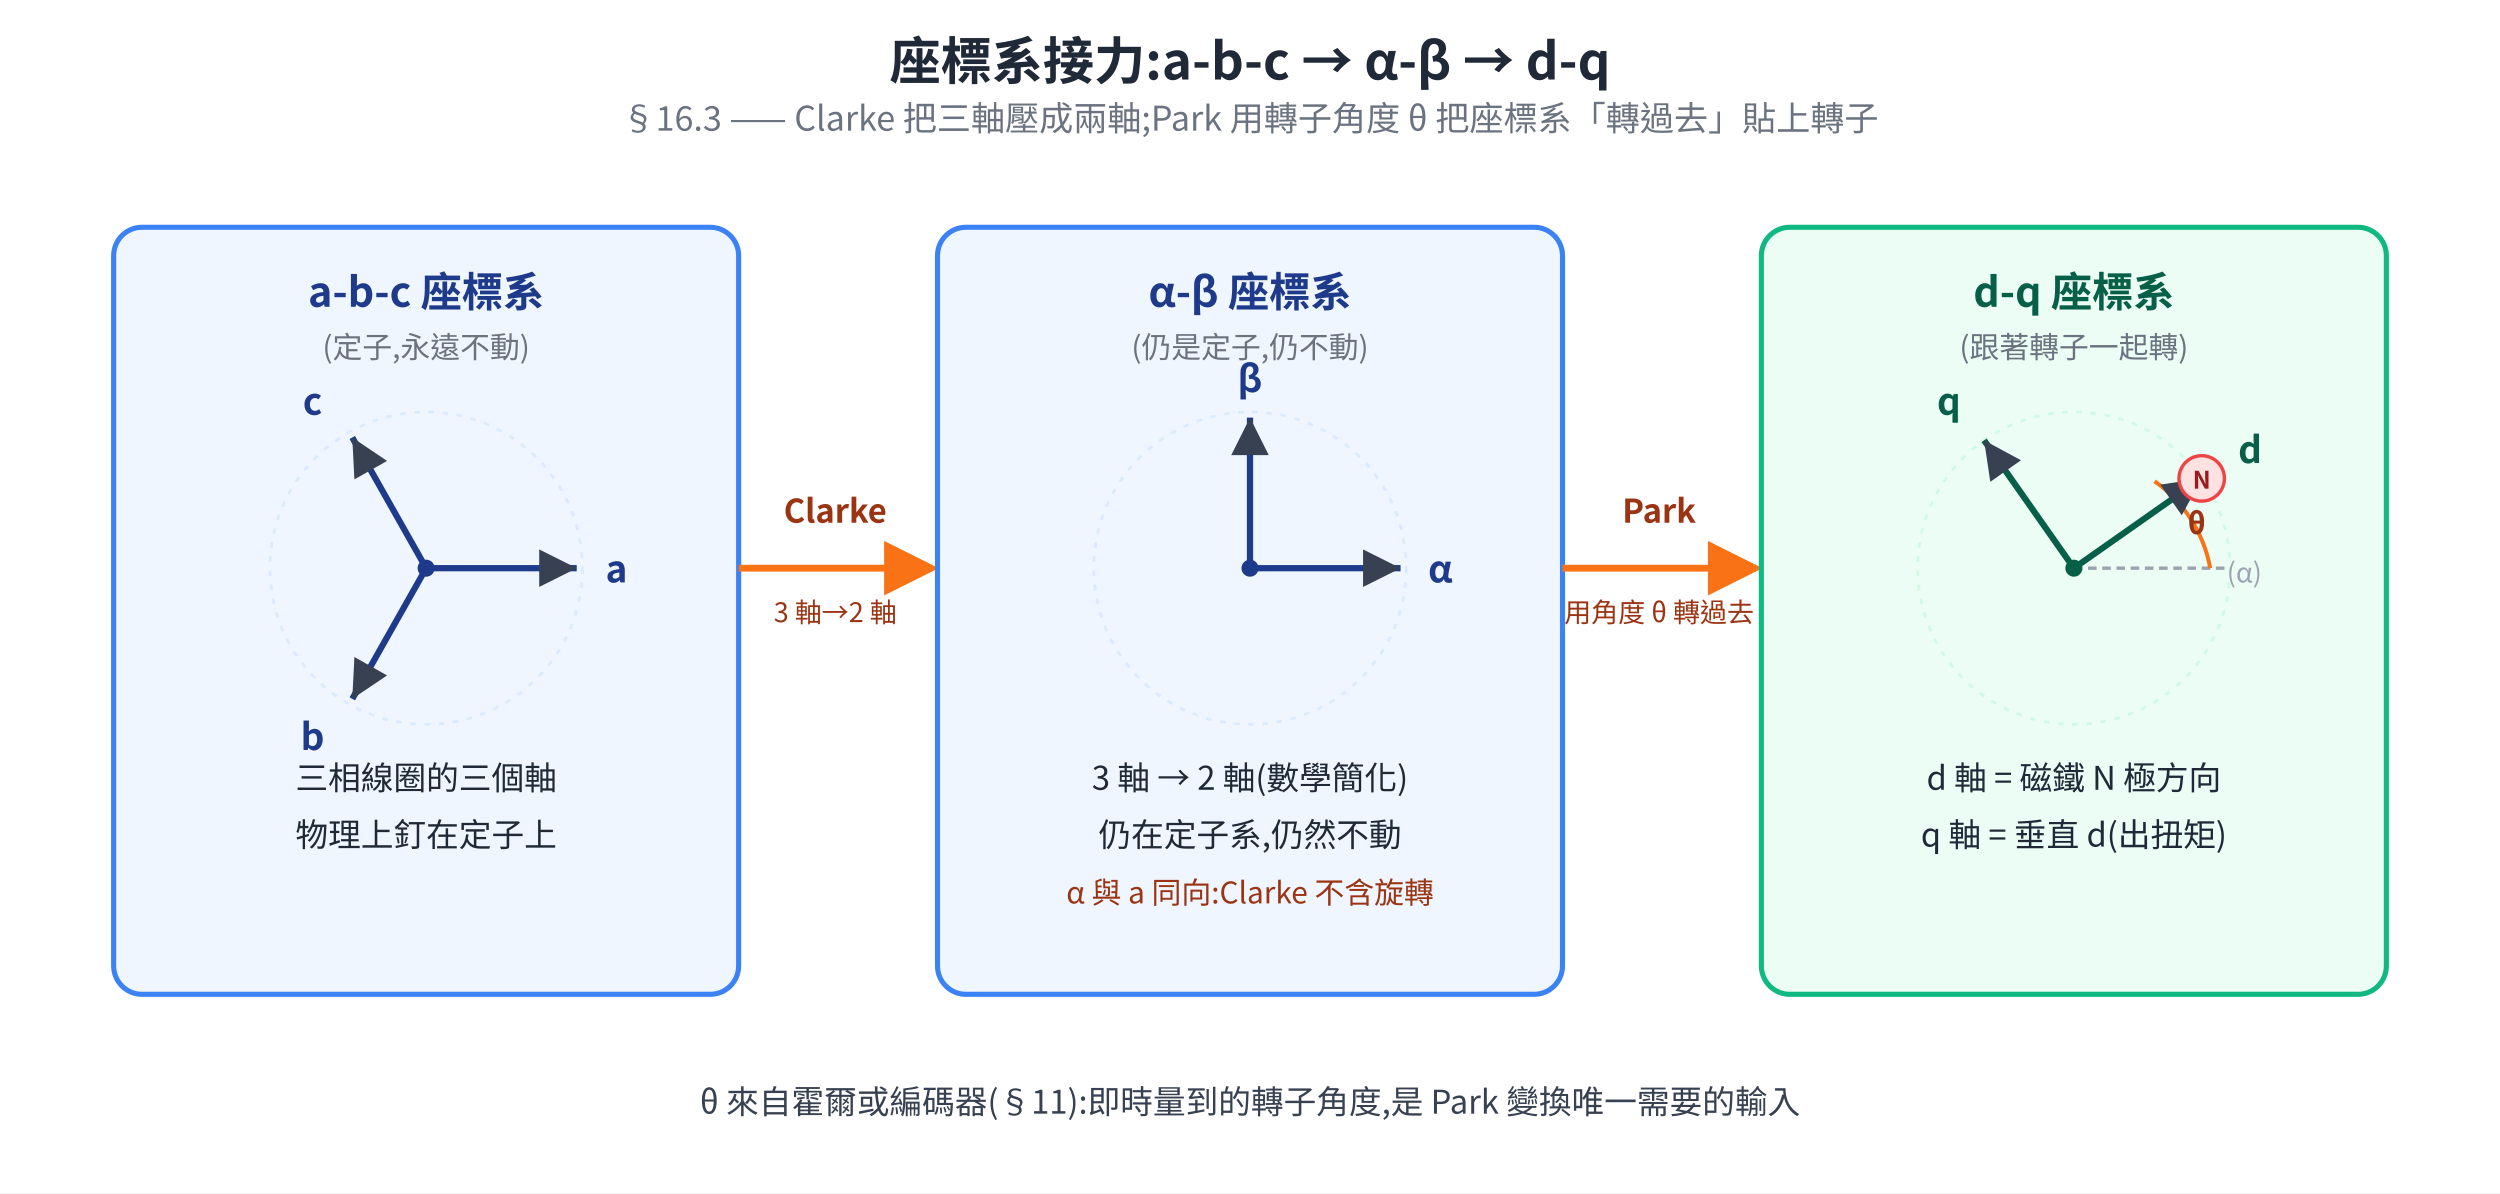
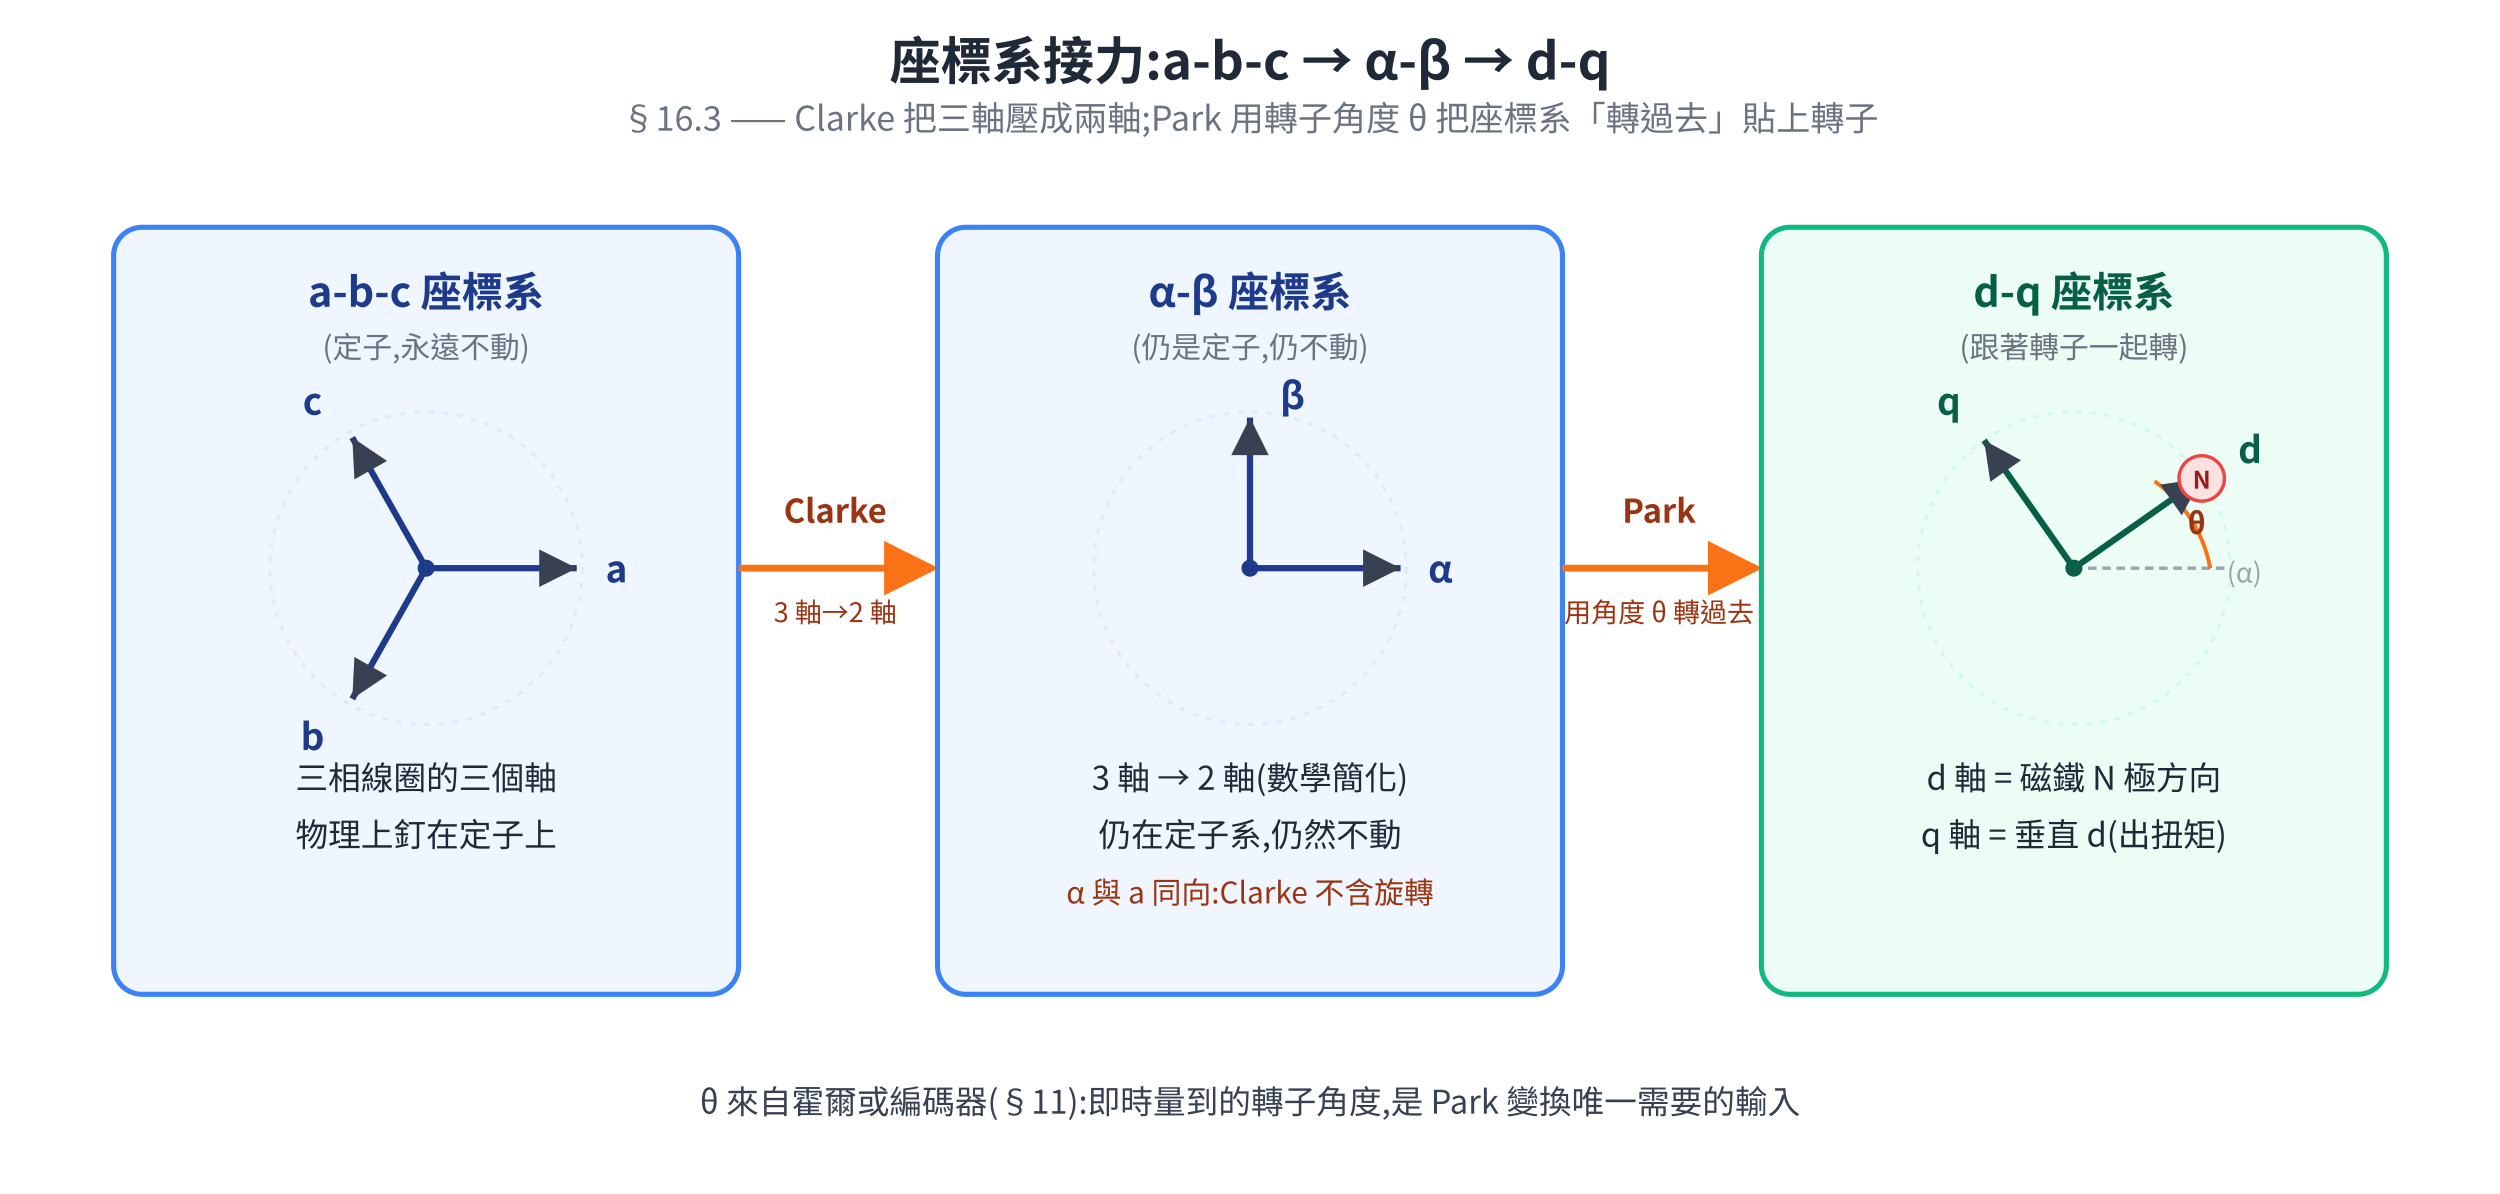
<svg xmlns="http://www.w3.org/2000/svg" viewBox="0 0 880 420" font-family="'Noto Sans CJK TC','PingFang TC','Microsoft JhengHei',sans-serif">
  <defs>
    <marker id="cf-a" markerWidth="11" markerHeight="11" refX="7" refY="4" orient="auto">
      <path d="M0,0 L8,4 L0,8 Z" fill="#F97316" />
    </marker>
    <marker id="cf-a2" markerWidth="9" markerHeight="9" refX="6" refY="3" orient="auto">
      <path d="M0,0 L6,3 L0,6 Z" fill="#374151" />
    </marker>
  </defs>
  <rect width="880" height="420" fill="#ffffff" />
  <text x="440" y="28" text-anchor="middle" font-size="18" font-weight="700" fill="#1F2937">座標系接力:a-b-c → α-β → d-q</text>
  <text x="440" y="46" text-anchor="middle" font-size="12" fill="#6B7280">§16.3 —— Clarke 把三軸壓成兩軸;Park 用轉子角度 θ 把座標系「轉過去」貼上轉子</text>
  <rect x="40" y="80" width="220" height="270" rx="10" fill="#EFF6FF" stroke="#3B82F6" stroke-width="1.8" />
  <text x="150" y="108" text-anchor="middle" font-size="14.5" font-weight="700" fill="#1E3A8A">a-b-c 座標系</text>
  <text x="150" y="126" text-anchor="middle" font-size="10.5" fill="#6B7280">(定子,永遠不動)</text>
  <circle cx="150" cy="200" r="55" fill="none" stroke="#DBEAFE" stroke-width="1" stroke-dasharray="2 3" />
  <circle cx="150" cy="200" r="3" fill="#1E3A8A" />
  <line x1="150" y1="200" x2="203" y2="200" stroke="#1E3A8A" stroke-width="2.2" marker-end="url(#cf-a2)" />
  <line x1="150" y1="200" x2="124" y2="246" stroke="#1E3A8A" stroke-width="2.2" marker-end="url(#cf-a2)" />
  <line x1="150" y1="200" x2="124" y2="154" stroke="#1E3A8A" stroke-width="2.2" marker-end="url(#cf-a2)" />
  <text x="217" y="205" text-anchor="middle" font-size="13" font-weight="700" fill="#1E3A8A">a</text>
  <text x="110" y="264" text-anchor="middle" font-size="13" font-weight="700" fill="#1E3A8A">b</text>
  <text x="110" y="146" text-anchor="middle" font-size="13" font-weight="700" fill="#1E3A8A">c</text>
  <text x="150" y="278" text-anchor="middle" font-size="11.5" fill="#1F2937">三相線圈的三個軸</text>
  <text x="150" y="298" text-anchor="middle" font-size="11.5" fill="#1F2937">物理上釘在定子上</text>
  <line x1="260" y1="200" x2="328" y2="200" stroke="#F97316" stroke-width="2.4" marker-end="url(#cf-a)" />
  <text x="294" y="184" text-anchor="middle" font-size="11.5" font-weight="700" fill="#9A3412">Clarke</text>
  <text x="294" y="219" text-anchor="middle" font-size="9.5" fill="#9A3412">3 軸→2 軸</text>
  <rect x="330" y="80" width="220" height="270" rx="10" fill="#EFF6FF" stroke="#3B82F6" stroke-width="1.8" />
  <text x="440" y="108" text-anchor="middle" font-size="14.5" font-weight="700" fill="#1E3A8A">α-β 座標系</text>
  <text x="440" y="126" text-anchor="middle" font-size="10.5" fill="#6B7280">(仍是定子,仍不動)</text>
  <circle cx="440" cy="200" r="55" fill="none" stroke="#DBEAFE" stroke-width="1" stroke-dasharray="2 3" />
  <circle cx="440" cy="200" r="3" fill="#1E3A8A" />
  <line x1="440" y1="200" x2="440" y2="147" stroke="#1E3A8A" stroke-width="2.2" marker-end="url(#cf-a2)" />
  <line x1="440" y1="200" x2="493" y2="200" stroke="#1E3A8A" stroke-width="2.2" marker-end="url(#cf-a2)" />
-   <text x="440" y="138" text-anchor="middle" font-size="13" font-weight="700" fill="#1E3A8A">β</text>
+   <text x="455" y="144" text-anchor="middle" font-size="13" font-weight="700" fill="#1E3A8A">β</text>
  <text x="507" y="205" text-anchor="middle" font-size="13" font-weight="700" fill="#1E3A8A">α</text>
  <text x="440" y="278" text-anchor="middle" font-size="11.5" fill="#1F2937">3 軸 → 2 軸(數學簡化)</text>
  <text x="440" y="298" text-anchor="middle" font-size="11.5" fill="#1F2937">仍在定子系,仍然不動</text>
  <text x="440" y="318" text-anchor="middle" font-size="10.5" fill="#9A3412">α 與 a 同向:Clarke 不含旋轉</text>
  <line x1="550" y1="200" x2="618" y2="200" stroke="#F97316" stroke-width="2.4" marker-end="url(#cf-a)" />
  <text x="584" y="184" text-anchor="middle" font-size="11.5" font-weight="700" fill="#9A3412">Park</text>
  <text x="584" y="219" text-anchor="middle" font-size="9.5" fill="#9A3412">用角度 θ 轉過去</text>
  <rect x="620" y="80" width="220" height="270" rx="10" fill="#ECFDF5" stroke="#10B981" stroke-width="1.8" />
  <text x="730" y="108" text-anchor="middle" font-size="14.5" font-weight="700" fill="#065F46">d-q 座標系</text>
  <text x="730" y="126" text-anchor="middle" font-size="10.5" fill="#6B7280">(跟著轉子一起轉)</text>
  <circle cx="730" cy="200" r="55" fill="none" stroke="#D1FAE5" stroke-width="1" stroke-dasharray="2 3" />
  <line x1="730" y1="200" x2="783" y2="200" stroke="#9CA3AF" stroke-width="1.2" stroke-dasharray="3 2" />
  <text x="790" y="205" text-anchor="middle" font-size="9.5" fill="#9CA3AF">(α)</text>
  <path d="M778,200 A48,48 0 0 0 758.4,169.4" fill="none" stroke="#F97316" stroke-width="1.4" />
  <text x="770" y="188" font-size="10.5" font-weight="700" fill="#9A3412">θ</text>
  <line x1="730" y1="200" x2="775" y2="168.4" stroke="#065F46" stroke-width="2.2" marker-end="url(#cf-a2)" />
  <text x="792" y="163" text-anchor="middle" font-size="13" font-weight="700" fill="#065F46">d</text>
  <circle cx="775" cy="168.4" r="8" fill="#FEE2E2" stroke="#EF4444" stroke-width="1.2" />
  <text x="775" y="172" text-anchor="middle" font-size="8.5" font-weight="700" fill="#991B1B">N</text>
  <line x1="730" y1="200" x2="698.4" y2="155" stroke="#065F46" stroke-width="2.2" marker-end="url(#cf-a2)" />
  <text x="686" y="146" text-anchor="middle" font-size="13" font-weight="700" fill="#065F46">q</text>
  <circle cx="730" cy="200" r="3" fill="#065F46" />
  <text x="730" y="278" text-anchor="middle" font-size="11.5" fill="#1F2937">d 軸 = 磁鐵 N 極方向</text>
  <text x="730" y="298" text-anchor="middle" font-size="11.5" fill="#1F2937">q 軸 = 垂直 d(出扭矩)</text>
  <text x="440" y="392" text-anchor="middle" font-size="11.5" fill="#374151">θ 來自霍爾或編碼器(§11):即時量到的轉子角度,是 Park 變換唯一需要的輸入</text>
</svg>
